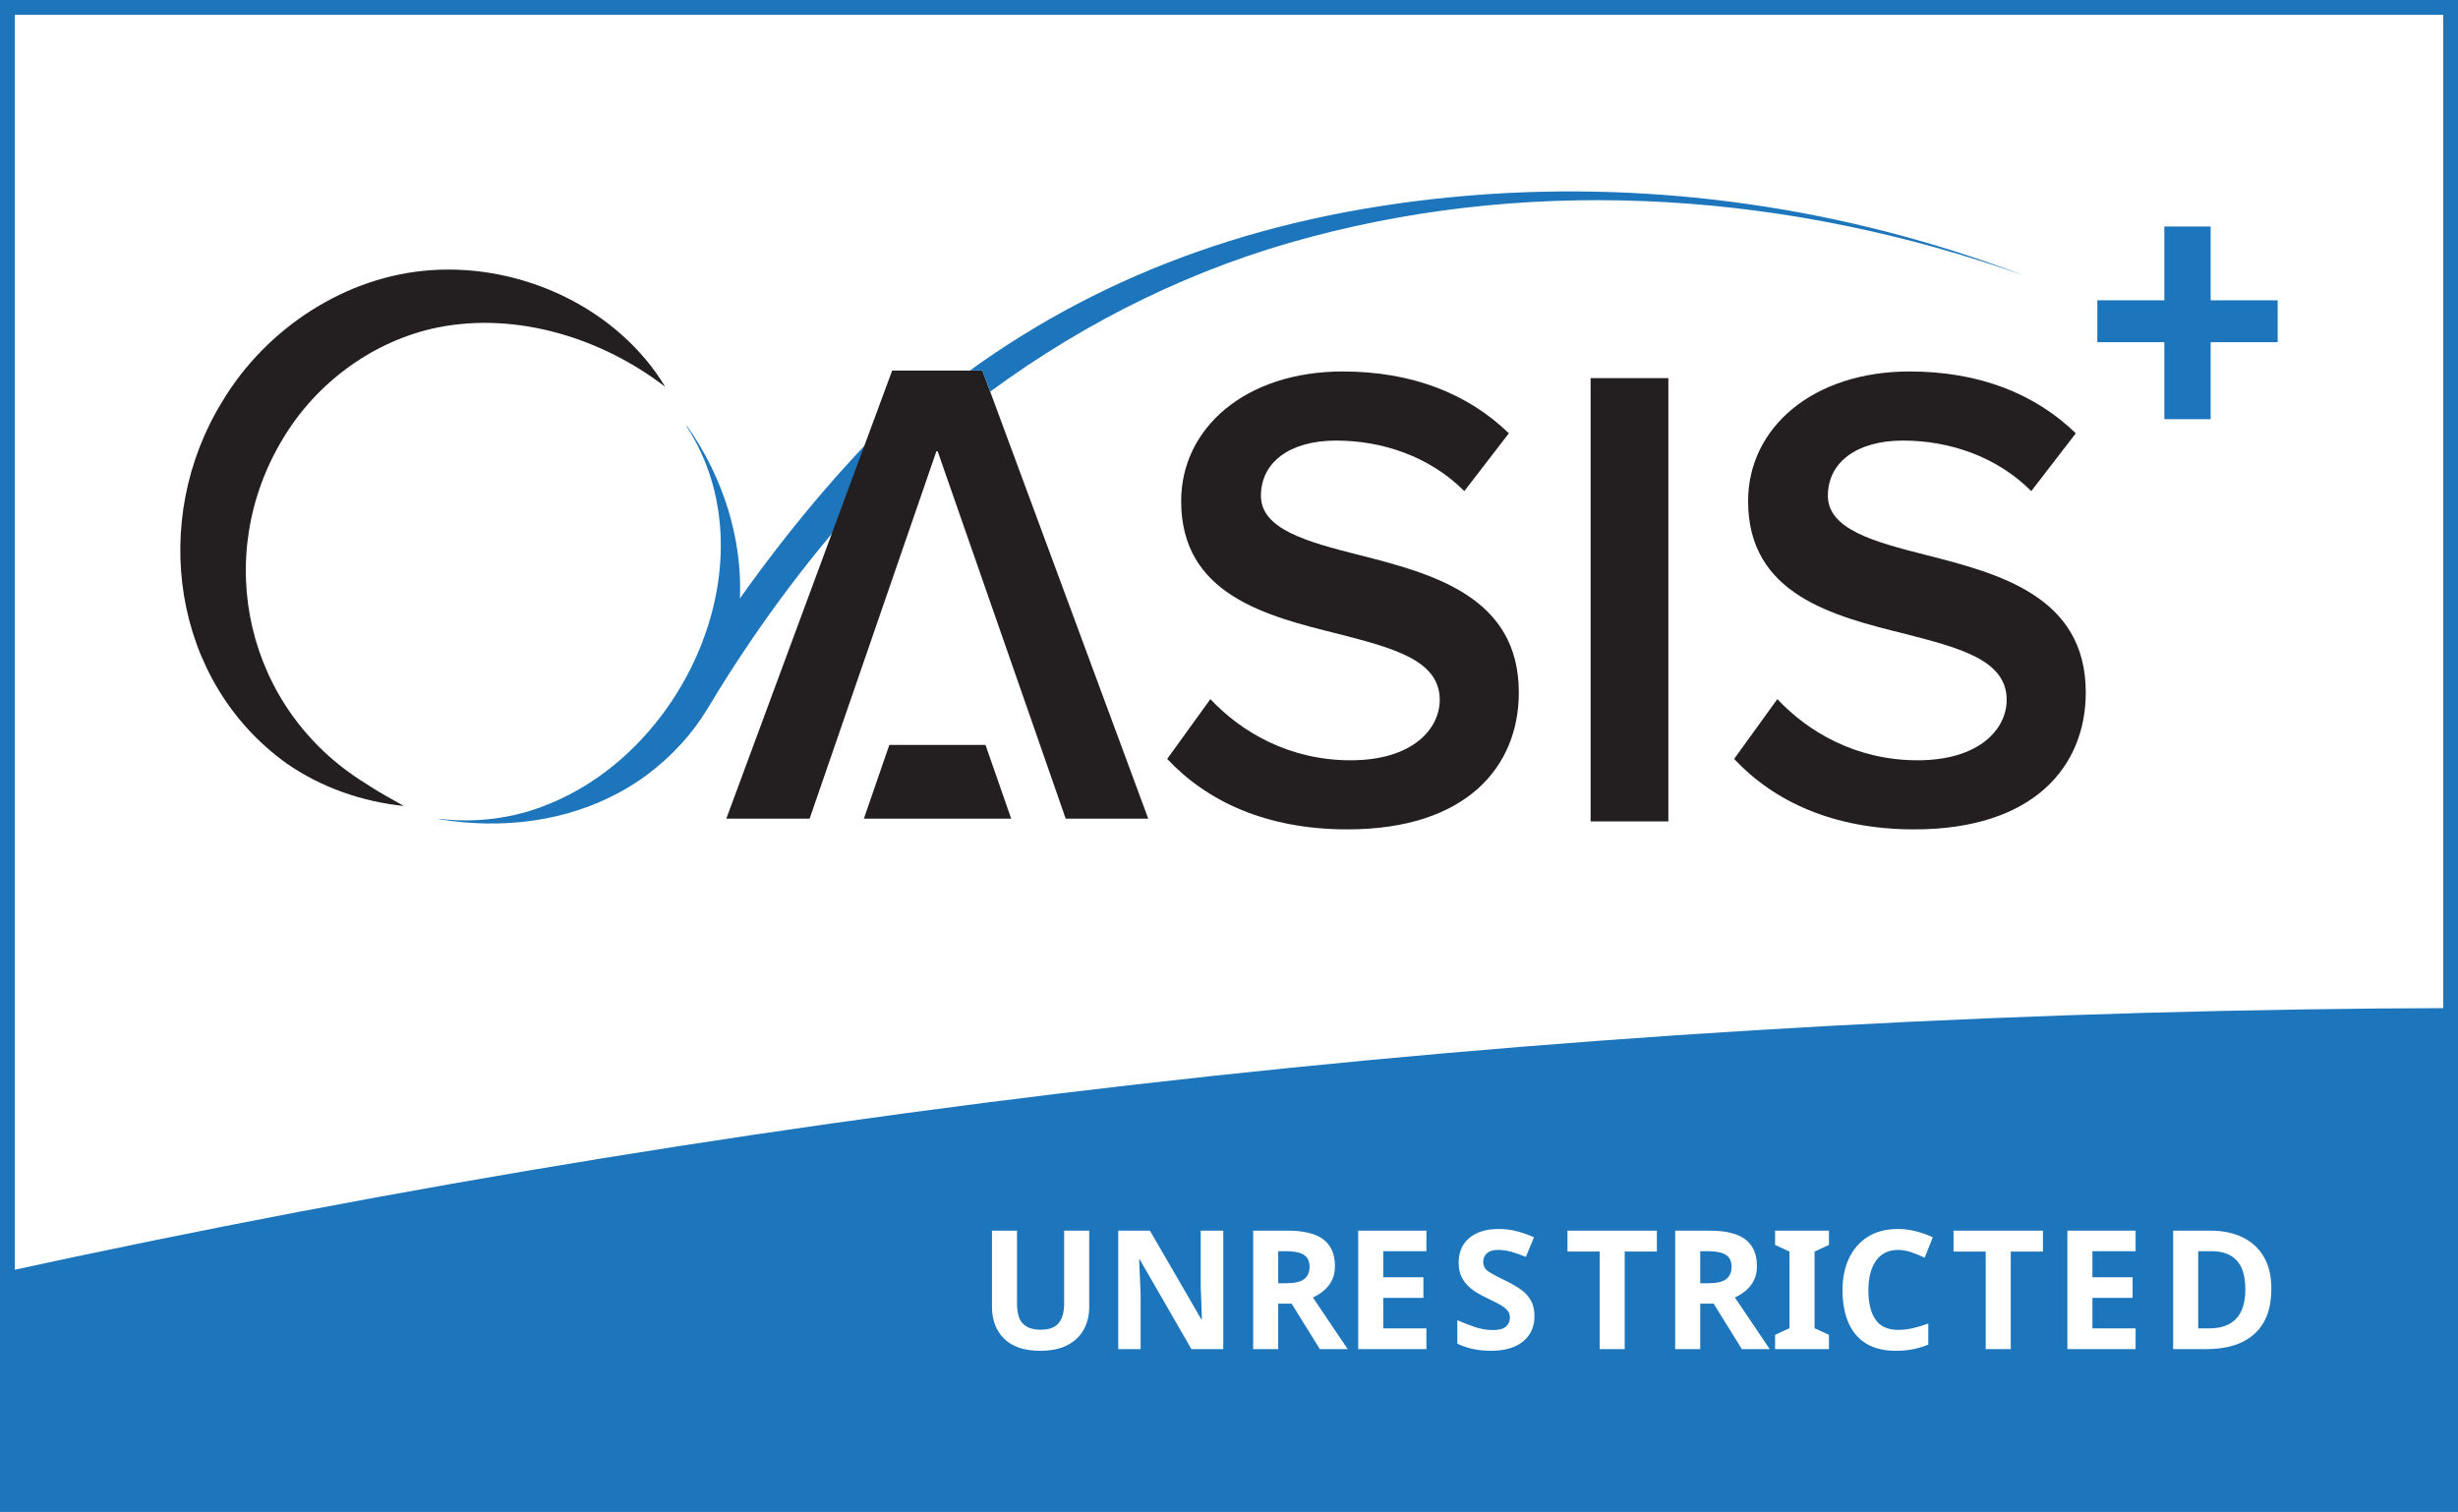
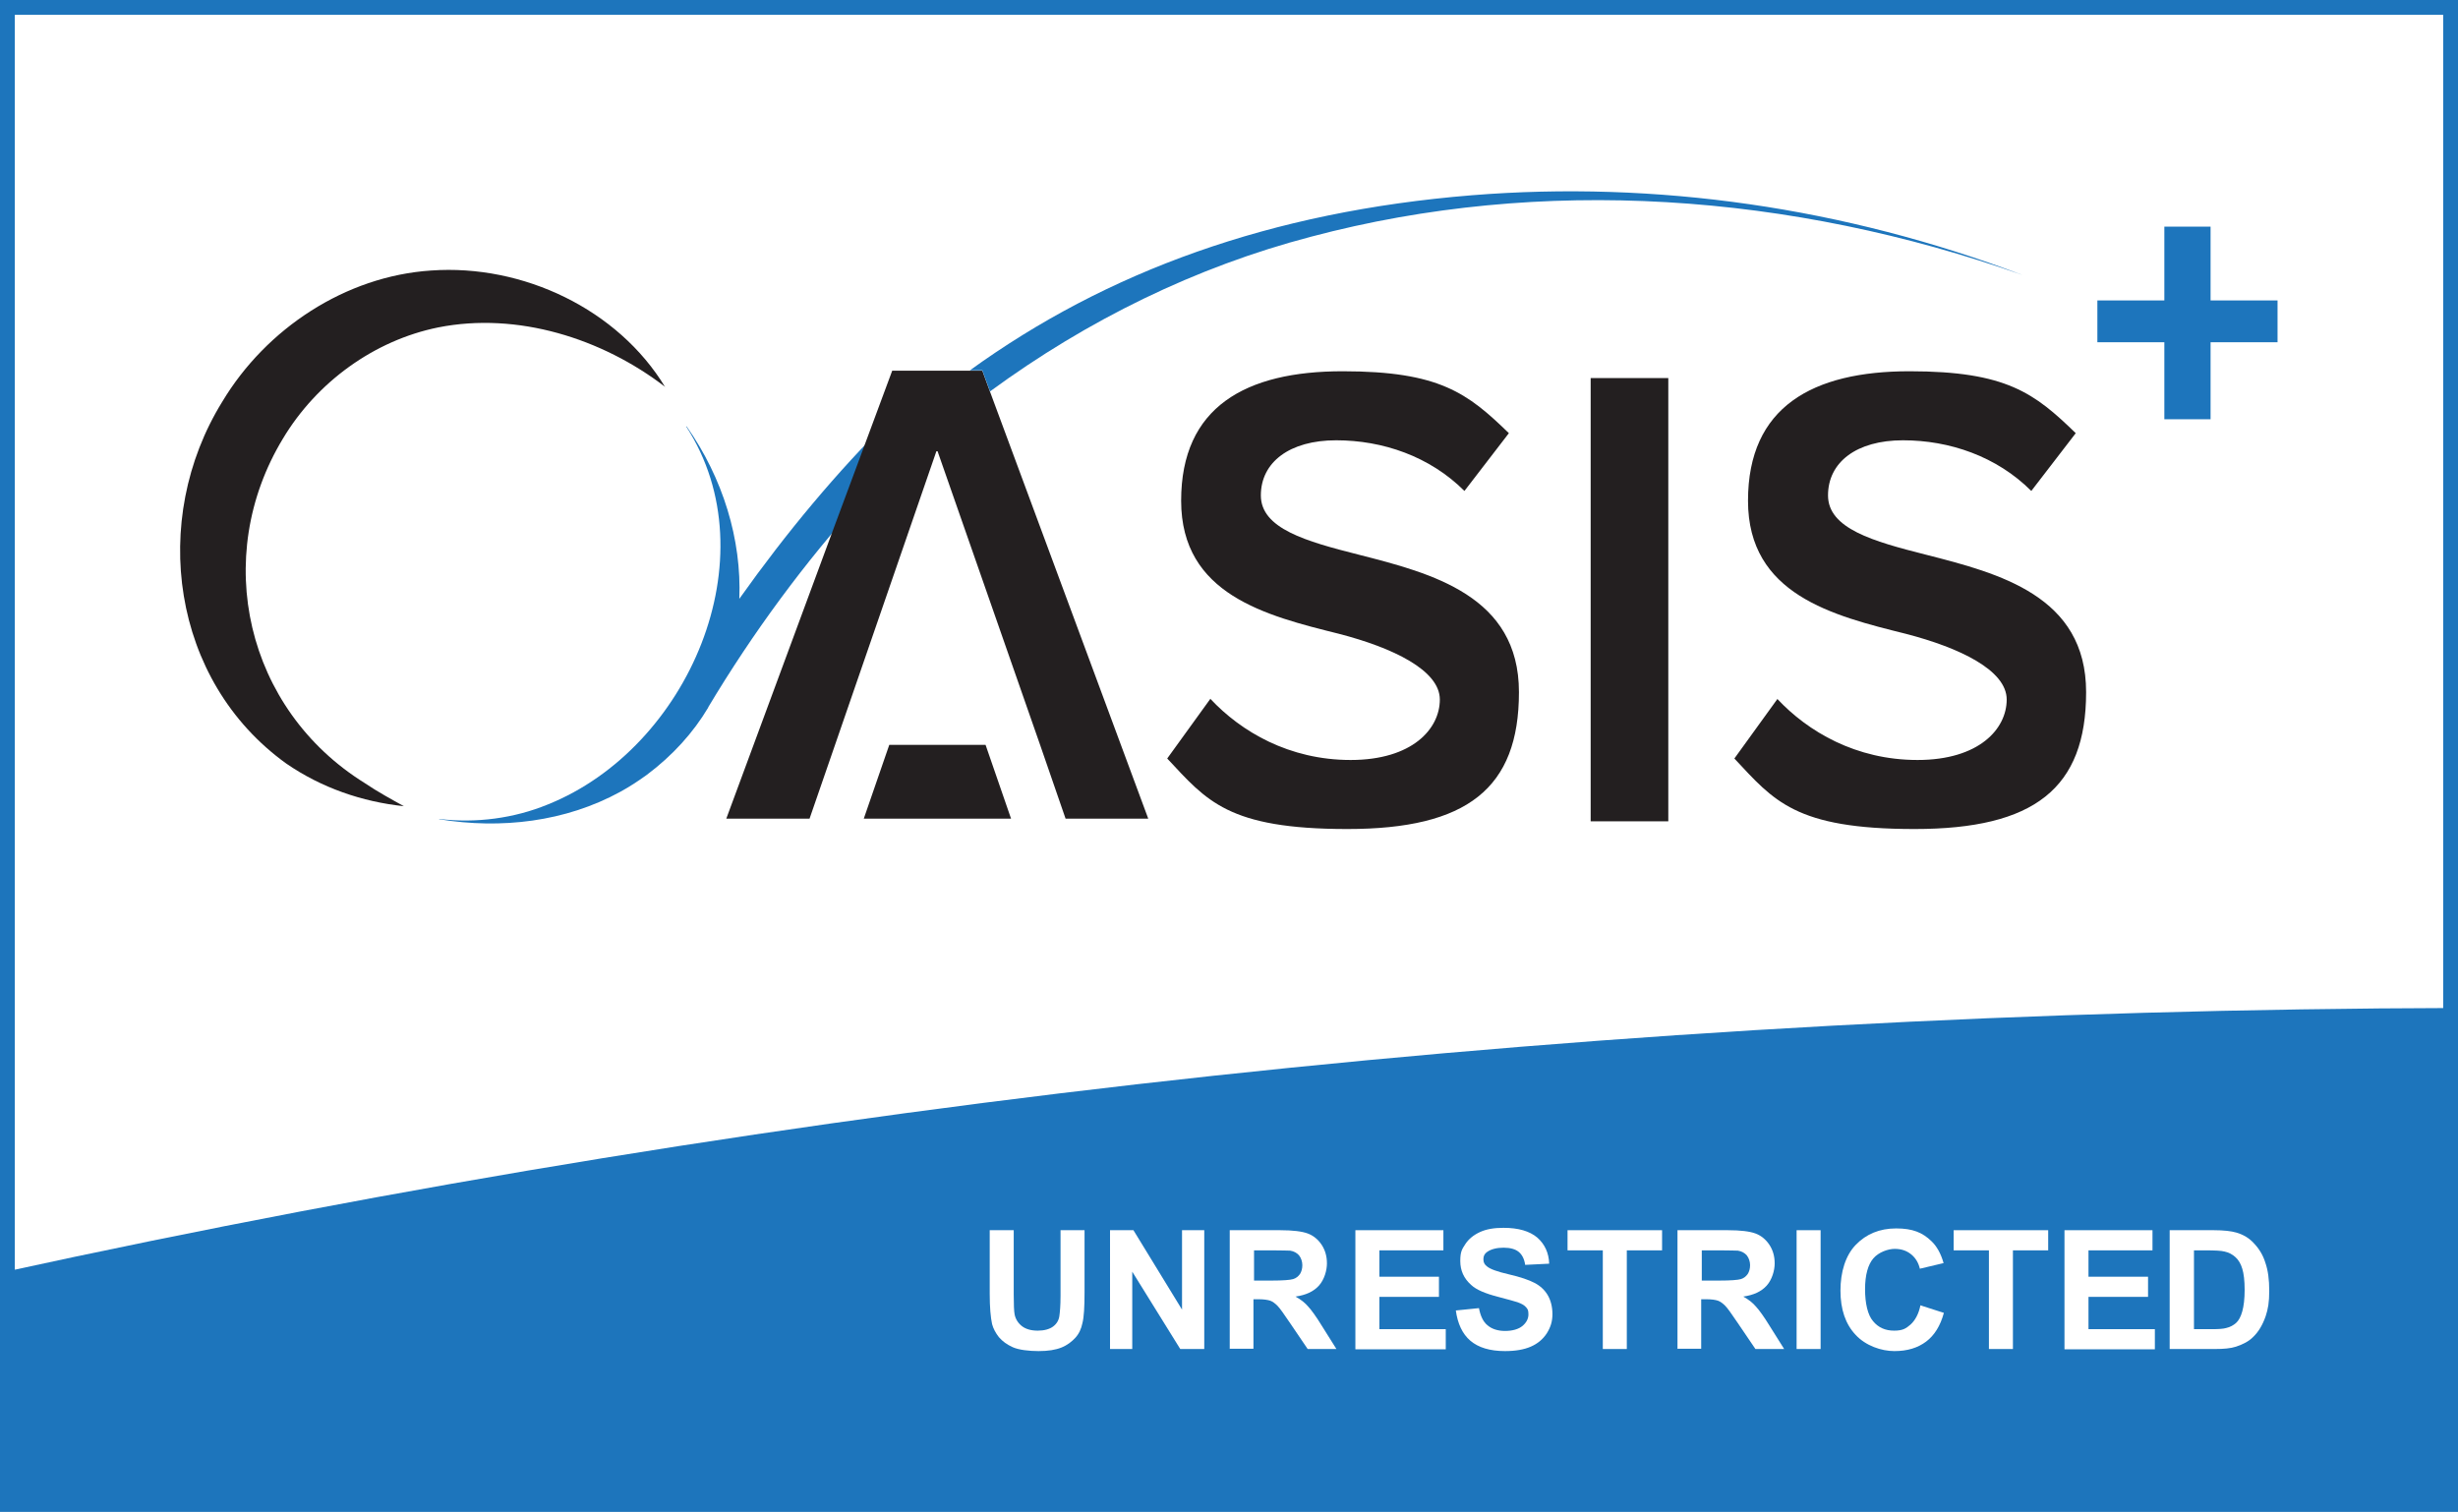
- <svg xmlns="http://www.w3.org/2000/svg" id="Layer_1" viewBox="0 0 829.47 510.17">
+ <svg xmlns="http://www.w3.org/2000/svg" id="Layer_1" data-name="Layer 1" version="1.1" viewBox="0 0 829.5 510.2">
  <defs>
-     <style>.cls-1{letter-spacing:0em;}.cls-2{fill:#1d75bc;}.cls-2,.cls-3,.cls-4{stroke-width:0px;}.cls-5{font-family:PublicSans-Bold, 'Public Sans';font-size:56px;font-weight:700;}.cls-5,.cls-4{fill:#fff;}.cls-3{fill:#231f20;}.cls-6{letter-spacing:0em;}.cls-7{letter-spacing:-.01em;}.cls-8{letter-spacing:0em;}.cls-9{letter-spacing:0em;}</style>
+     <style>
+       .cls-1 {
+         fill: #1d75bc;
+       }
+ 
+       .cls-1, .cls-2, .cls-3 {
+         stroke-width: 0px;
+       }
+ 
+       .cls-4 {
+         isolation: isolate;
+       }
+ 
+       .cls-2 {
+         fill: #fff;
+       }
+ 
+       .cls-3 {
+         fill: #231f20;
+       }
+     </style>
  </defs>
-   <rect class="cls-4" x="2.5" y="2.5" width="824.47" height="505.17" />
-   <path class="cls-2" d="M824.47,5v500.17H5V5h819.47M829.47,0H0v510.17h829.47V0h0Z" />
-   <path class="cls-2" d="M301.01,140.92l-10.23,27.61c-19.19,21.32-36.55,44.84-51.75,70.2-.03.03-.06.08-.08.13-5.03,8.42-11.89,16.13-20.67,22.69-2.86,2.1-5.82,3.99-8.86,5.66-18.55,10.23-40.31,12.7-61.15,9.28.02-.05.03-.1.05-.14,12.43,1.51,25.32-.21,36.71-4.93,47.32-18.98,75.26-83.32,46.7-127.49.05-.05.08-.1.13-.14,12.32,17.47,18.65,38.16,17.84,58.17,15.9-22.42,32.92-42.8,51.32-61.04Z" />
-   <polygon class="cls-3" points="341.24 276.3 291.52 276.3 300.11 251.4 332.56 251.4 341.24 276.3" />
-   <polygon class="cls-3" points="387.49 276.3 359.63 276.3 350.96 251.4 316.42 152.31 315.99 152.31 281.8 251.4 273.21 276.3 245.09 276.3 280.33 181.08 289.01 157.66 301.07 125.06 331.52 125.06 334.15 132.17 387.49 276.3" />
-   <path class="cls-3" d="M408.46,235.95c10.32,10.99,26.47,20.64,47.33,20.64s30.06-10.54,30.06-20.41c0-13.46-15.93-17.5-34.1-22.21-24.45-6.06-53.16-13.23-53.16-44.86,0-24.67,21.76-43.74,54.51-43.74,23.33,0,42.17,7.4,56.08,20.86l-15.03,19.51c-11.66-11.66-27.59-17.05-43.29-17.05s-25.35,7.4-25.35,18.62,15.25,15.48,32.97,19.96c24.67,6.28,54.06,13.91,54.06,46.43,0,24.9-17.5,46.21-57.87,46.21-27.59,0-47.55-9.64-60.79-23.78l14.58-20.19Z" />
-   <path class="cls-3" d="M536.76,127.61h26.24v149.61h-26.24V127.61Z" />
-   <path class="cls-3" d="M599.78,235.95c10.32,10.99,26.47,20.64,47.33,20.64s30.06-10.54,30.06-20.41c0-13.46-15.93-17.5-34.1-22.21-24.45-6.06-53.16-13.23-53.16-44.86,0-24.67,21.76-43.74,54.51-43.74,23.33,0,42.17,7.4,56.08,20.86l-15.03,19.51c-11.66-11.66-27.59-17.05-43.29-17.05s-25.35,7.4-25.35,18.62,15.25,15.48,32.97,19.96c24.67,6.28,54.06,13.91,54.06,46.43,0,24.9-17.5,46.21-57.87,46.21-27.59,0-47.55-9.64-60.79-23.78l14.58-20.19Z" />
-   <path class="cls-2" d="M746,115.49v25.98h-15.62v-25.98h-22.62v-14.14h22.62v-24.91h15.62v24.91h22.62v14.14h-22.62Z" />
-   <path class="cls-2" d="M682.51,92.81c-78.07-27.63-162.11-33.6-240.1-12.87-38.89,10.22-75.45,28.1-108.26,52.23l-2.63-7.12h-4.23c46.22-33.4,101.51-53.64,169.38-59.12,62.09-4.98,125.83,4.05,185.84,26.87Z" />
-   <path class="cls-3" d="M224.52,130.58c-21.27-16.41-49.87-25.37-76.59-20.11-21.73,4.37-41.04,18.52-52.39,37.47-24.3,40.09-12.51,91.45,27.55,116.28,4.12,2.79,9.38,5.66,13.22,7.8-14.07-1.48-27.83-6.17-39.66-14.42-38.75-27.87-46.19-82.26-21.62-122.12,14.78-24.67,41.64-42.36,70.51-44.3,31.04-2.15,63.12,13.1,78.97,39.41h0Z" />
-   <path class="cls-2" d="M829.47,340.21v170.01H0v-80.62q404.29-88.33,829.47-89.39Z" />
-   <text class="cls-5" transform="translate(329.98 455.32)">
-     <tspan x="0" y="0">UNR</tspan>
-     <tspan class="cls-1" x="123.31" y="0">E</tspan>
-     <tspan class="cls-9" x="159.23" y="0">S</tspan>
-     <tspan class="cls-6" x="197.85" y="0">TRI</tspan>
-     <tspan class="cls-7" x="288.54" y="0">C</tspan>
-     <tspan class="cls-6" x="328.13" y="0">T</tspan>
-     <tspan class="cls-8" x="362.63" y="0">E</tspan>
-     <tspan x="398.32" y="0">D</tspan>
-   </text>
+   <rect class="cls-2" x="2.5" y="2.5" width="824.5" height="505.2" />
+   <path class="cls-1" d="M824.5,5v500.2H5V5h819.5M829.5,0H0v510.2h829.5V0h0Z" />
+   <path class="cls-1" d="M301,140.9l-10.2,27.6c-19.2,21.3-36.6,44.8-51.8,70.2,0,0,0,0,0,.1-5,8.4-11.9,16.1-20.7,22.7-2.9,2.1-5.8,4-8.9,5.7-18.6,10.2-40.3,12.7-61.2,9.3,0,0,0-.1,0-.1,12.4,1.5,25.3-.2,36.7-4.9,47.3-19,75.3-83.3,46.7-127.5,0,0,0-.1.1-.1,12.3,17.5,18.6,38.2,17.8,58.2,15.9-22.4,32.9-42.8,51.3-61h0Z" />
+   <polygon class="cls-3" points="341.2 276.3 291.5 276.3 300.1 251.4 332.6 251.4 341.2 276.3" />
+   <polygon class="cls-3" points="387.5 276.3 359.6 276.3 351 251.4 316.4 152.3 316 152.3 281.8 251.4 273.2 276.3 245.1 276.3 280.3 181.1 289 157.7 301.1 125.1 331.5 125.1 334.1 132.2 387.5 276.3" />
+   <path class="cls-3" d="M408.5,235.9c10.3,11,26.5,20.6,47.3,20.6s30.1-10.5,30.1-20.4-15.9-17.5-34.1-22.2c-24.5-6.1-53.2-13.2-53.2-44.9s21.8-43.7,54.5-43.7,42.2,7.4,56.1,20.9l-15,19.5c-11.7-11.7-27.6-17.1-43.3-17.1s-25.4,7.4-25.4,18.6,15.2,15.5,33,20c24.7,6.3,54.1,13.9,54.1,46.4s-17.5,46.2-57.9,46.2-47.5-9.6-60.8-23.8l14.6-20.2h0Z" />
+   <path class="cls-3" d="M536.8,127.6h26.2v149.6h-26.2V127.6Z" />
+   <path class="cls-3" d="M599.8,235.9c10.3,11,26.5,20.6,47.3,20.6s30.1-10.5,30.1-20.4-15.9-17.5-34.1-22.2c-24.5-6.1-53.2-13.2-53.2-44.9s21.8-43.7,54.5-43.7,42.2,7.4,56.1,20.9l-15,19.5c-11.7-11.7-27.6-17.1-43.3-17.1s-25.3,7.4-25.3,18.6,15.2,15.5,33,20c24.7,6.3,54.1,13.9,54.1,46.4s-17.5,46.2-57.9,46.2-47.5-9.6-60.8-23.8l14.6-20.2h0Z" />
+   <path class="cls-1" d="M746,115.5v26h-15.6v-26h-22.6v-14.1h22.6v-24.9h15.6v24.9h22.6v14.1s-22.6,0-22.6,0Z" />
+   <path class="cls-1" d="M682.5,92.8c-78.1-27.6-162.1-33.6-240.1-12.9-38.9,10.2-75.4,28.1-108.3,52.2l-2.6-7.1h-4.2c46.2-33.4,101.5-53.6,169.4-59.1,62.1-5,125.8,4.1,185.8,26.9h0Z" />
+   <path class="cls-3" d="M224.5,130.6c-21.3-16.4-49.9-25.4-76.6-20.1-21.7,4.4-41,18.5-52.4,37.5-24.3,40.1-12.5,91.4,27.6,116.3,4.1,2.8,9.4,5.7,13.2,7.8-14.1-1.5-27.8-6.2-39.7-14.4-38.8-27.9-46.2-82.3-21.6-122.1,14.8-24.7,41.6-42.4,70.5-44.3,31-2.2,63.1,13.1,79,39.4h0Z" />
+   <path class="cls-1" d="M829.5,340.2v170H0v-80.6c269.5-58.9,546-88.7,829.5-89.4h0Z" />
+   <g class="cls-4">
+     <g class="cls-4">
+       <path class="cls-2" d="M334,415.2h8.1v21.7c0,3.4.1,5.7.3,6.7.3,1.6,1.2,3,2.5,4,1.3,1,3.1,1.5,5.3,1.5s4-.5,5.2-1.4c1.2-.9,1.9-2.1,2.1-3.5.2-1.4.4-3.6.4-6.8v-22.2h8.1v21.1c0,4.8-.2,8.2-.7,10.2-.4,2-1.2,3.7-2.4,5s-2.7,2.5-4.7,3.3-4.5,1.2-7.7,1.2-6.7-.4-8.7-1.3c-2-.9-3.5-2-4.7-3.4-1.1-1.4-1.9-2.9-2.3-4.4-.5-2.3-.8-5.7-.8-10.2v-21.4Z" />
+       <path class="cls-2" d="M374.6,455.3v-40.1h7.9l16.4,26.8v-26.8h7.5v40.1h-8.1l-16.2-26.1v26.1h-7.5Z" />
+       <path class="cls-2" d="M415,455.3v-40.1h17c4.3,0,7.4.4,9.3,1.1,1.9.7,3.5,2,4.7,3.8,1.2,1.8,1.8,3.9,1.8,6.3s-.9,5.5-2.7,7.5c-1.8,2-4.4,3.2-7.9,3.7,1.8,1,3.2,2.1,4.3,3.4,1.1,1.2,2.7,3.4,4.6,6.5l4.9,7.8h-9.7l-5.9-8.7c-2.1-3.1-3.5-5.1-4.3-5.9-.8-.8-1.6-1.4-2.4-1.7-.9-.3-2.2-.5-4.1-.5h-1.6v16.7h-8.1ZM423.1,432.2h6c3.9,0,6.3-.2,7.3-.5,1-.3,1.7-.9,2.3-1.7.5-.8.8-1.8.8-3s-.4-2.4-1.1-3.3c-.7-.8-1.7-1.4-3-1.6-.7,0-2.6-.1-5.9-.1h-6.3v10.2Z" />
+     </g>
+     <g class="cls-4">
+       <path class="cls-2" d="M457.4,455.3v-40.1h29.7v6.8h-21.6v8.9h20.1v6.8h-20.1v10.9h22.4v6.8h-30.5Z" />
+     </g>
+     <g class="cls-4">
+       <path class="cls-2" d="M491.2,442.3l7.9-.8c.5,2.6,1.4,4.6,2.9,5.8,1.4,1.2,3.4,1.9,5.9,1.9s4.6-.6,5.9-1.7c1.3-1.1,2-2.4,2-3.9s-.3-1.8-.8-2.4c-.6-.7-1.5-1.2-2.9-1.7-.9-.3-3.1-.9-6.5-1.8-4.3-1.1-7.4-2.4-9.1-4-2.5-2.2-3.7-4.9-3.7-8.1s.6-4,1.7-5.7,2.8-3.1,5-4.1,4.8-1.4,7.9-1.4c5,0,8.8,1.1,11.4,3.3,2.5,2.2,3.9,5.2,4,8.8l-8.1.4c-.3-2.1-1.1-3.5-2.2-4.4s-2.8-1.4-5.1-1.4-4.2.5-5.5,1.4c-.9.6-1.3,1.4-1.3,2.5s.4,1.8,1.2,2.4c1,.9,3.5,1.8,7.4,2.7s6.8,1.9,8.7,2.9c1.9,1,3.4,2.4,4.4,4.1s1.6,3.9,1.6,6.4-.6,4.4-1.9,6.5c-1.3,2-3.1,3.5-5.4,4.5s-5.2,1.5-8.7,1.5c-5.1,0-9-1.2-11.7-3.5-2.7-2.3-4.3-5.8-4.9-10.2Z" />
+     </g>
+     <g class="cls-4">
+       <path class="cls-2" d="M540.9,455.3v-33.3h-11.9v-6.8h31.9v6.8h-11.9v33.3h-8.1Z" />
+       <path class="cls-2" d="M566.1,455.3v-40.1h17c4.3,0,7.4.4,9.3,1.1,1.9.7,3.5,2,4.7,3.8,1.2,1.8,1.8,3.9,1.8,6.3s-.9,5.5-2.7,7.5c-1.8,2-4.4,3.2-7.9,3.7,1.8,1,3.2,2.1,4.3,3.4,1.1,1.2,2.7,3.4,4.6,6.5l4.9,7.8h-9.7l-5.9-8.7c-2.1-3.1-3.5-5.1-4.3-5.9-.8-.8-1.6-1.4-2.4-1.7-.9-.3-2.2-.5-4.1-.5h-1.6v16.7h-8.1ZM574.2,432.2h6c3.9,0,6.3-.2,7.3-.5,1-.3,1.7-.9,2.3-1.7.5-.8.8-1.8.8-3s-.4-2.4-1.1-3.3c-.7-.8-1.7-1.4-3-1.6-.7,0-2.6-.1-5.9-.1h-6.3v10.2Z" />
+       <path class="cls-2" d="M606.3,455.3v-40.1h8.1v40.1h-8.1Z" />
+     </g>
+     <g class="cls-4">
+       <path class="cls-2" d="M648.2,440.6l7.8,2.5c-1.2,4.4-3.2,7.6-6,9.7-2.8,2.1-6.3,3.2-10.7,3.2s-9.7-1.8-13.1-5.5c-3.4-3.6-5.1-8.6-5.1-14.9s1.7-11.9,5.2-15.5,8-5.5,13.6-5.5,8.9,1.4,11.9,4.3c1.8,1.7,3.2,4.2,4.1,7.4l-8,1.9c-.5-2.1-1.5-3.7-3-4.9s-3.3-1.8-5.5-1.8-5.4,1.1-7.2,3.2c-1.8,2.1-2.8,5.6-2.8,10.4s.9,8.7,2.7,10.8c1.8,2.2,4.2,3.2,7.1,3.2s4-.7,5.6-2.1c1.5-1.4,2.7-3.5,3.3-6.5Z" />
+     </g>
+     <g class="cls-4">
+       <path class="cls-2" d="M671.2,455.3v-33.3h-11.9v-6.8h31.9v6.8h-11.9v33.3h-8.1Z" />
+     </g>
+     <g class="cls-4">
+       <path class="cls-2" d="M696.7,455.3v-40.1h29.7v6.8h-21.6v8.9h20.1v6.8h-20.1v10.9h22.4v6.8h-30.5Z" />
+     </g>
+     <g class="cls-4">
+       <path class="cls-2" d="M732.3,415.2h14.8c3.3,0,5.9.3,7.6.8,2.4.7,4.4,1.9,6,3.7,1.7,1.8,3,3.9,3.8,6.5.9,2.6,1.3,5.7,1.3,9.5s-.4,6.1-1.2,8.5c-1,2.9-2.4,5.3-4.3,7.1-1.4,1.4-3.3,2.4-5.7,3.2-1.8.6-4.2.8-7.2.8h-15.2v-40.1ZM740.4,422v26.6h6c2.3,0,3.9-.1,4.9-.4,1.3-.3,2.4-.9,3.3-1.7.9-.8,1.6-2.1,2.1-3.9.5-1.8.8-4.2.8-7.3s-.3-5.5-.8-7.1c-.5-1.7-1.3-3-2.3-3.9s-2.2-1.6-3.7-1.9c-1.1-.3-3.3-.4-6.6-.4h-3.6Z" />
+     </g>
+   </g>
</svg>
